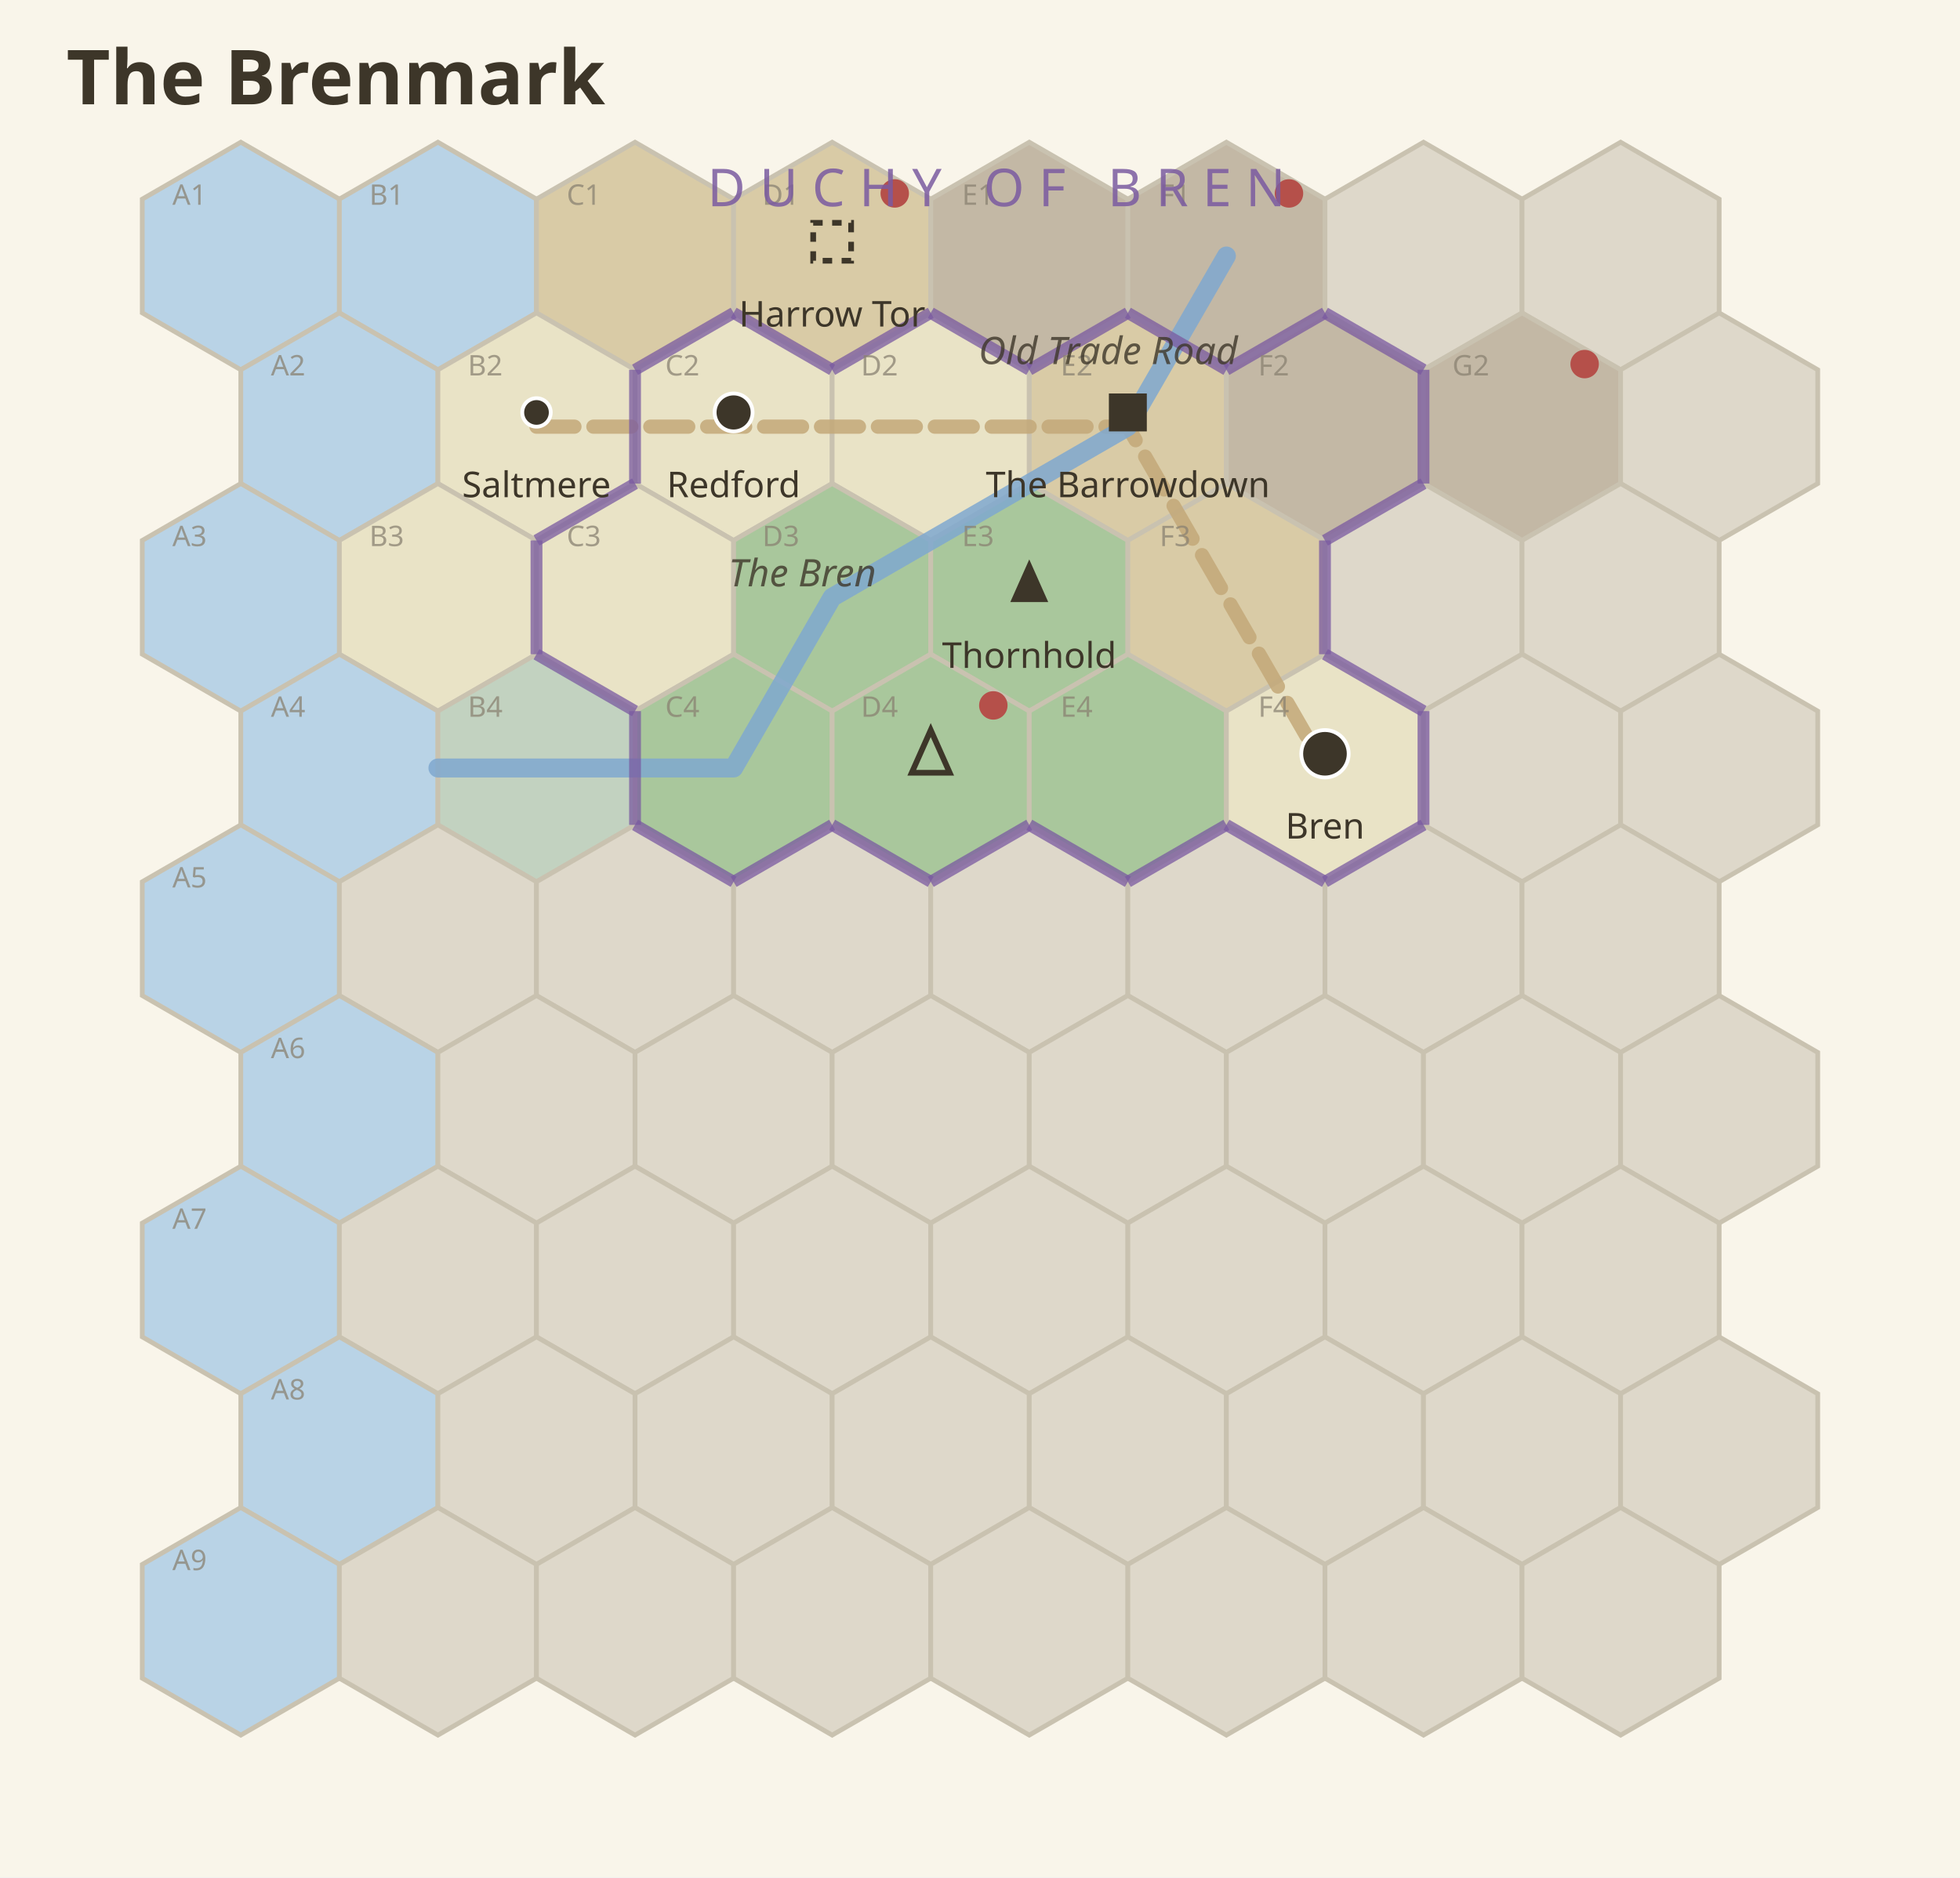
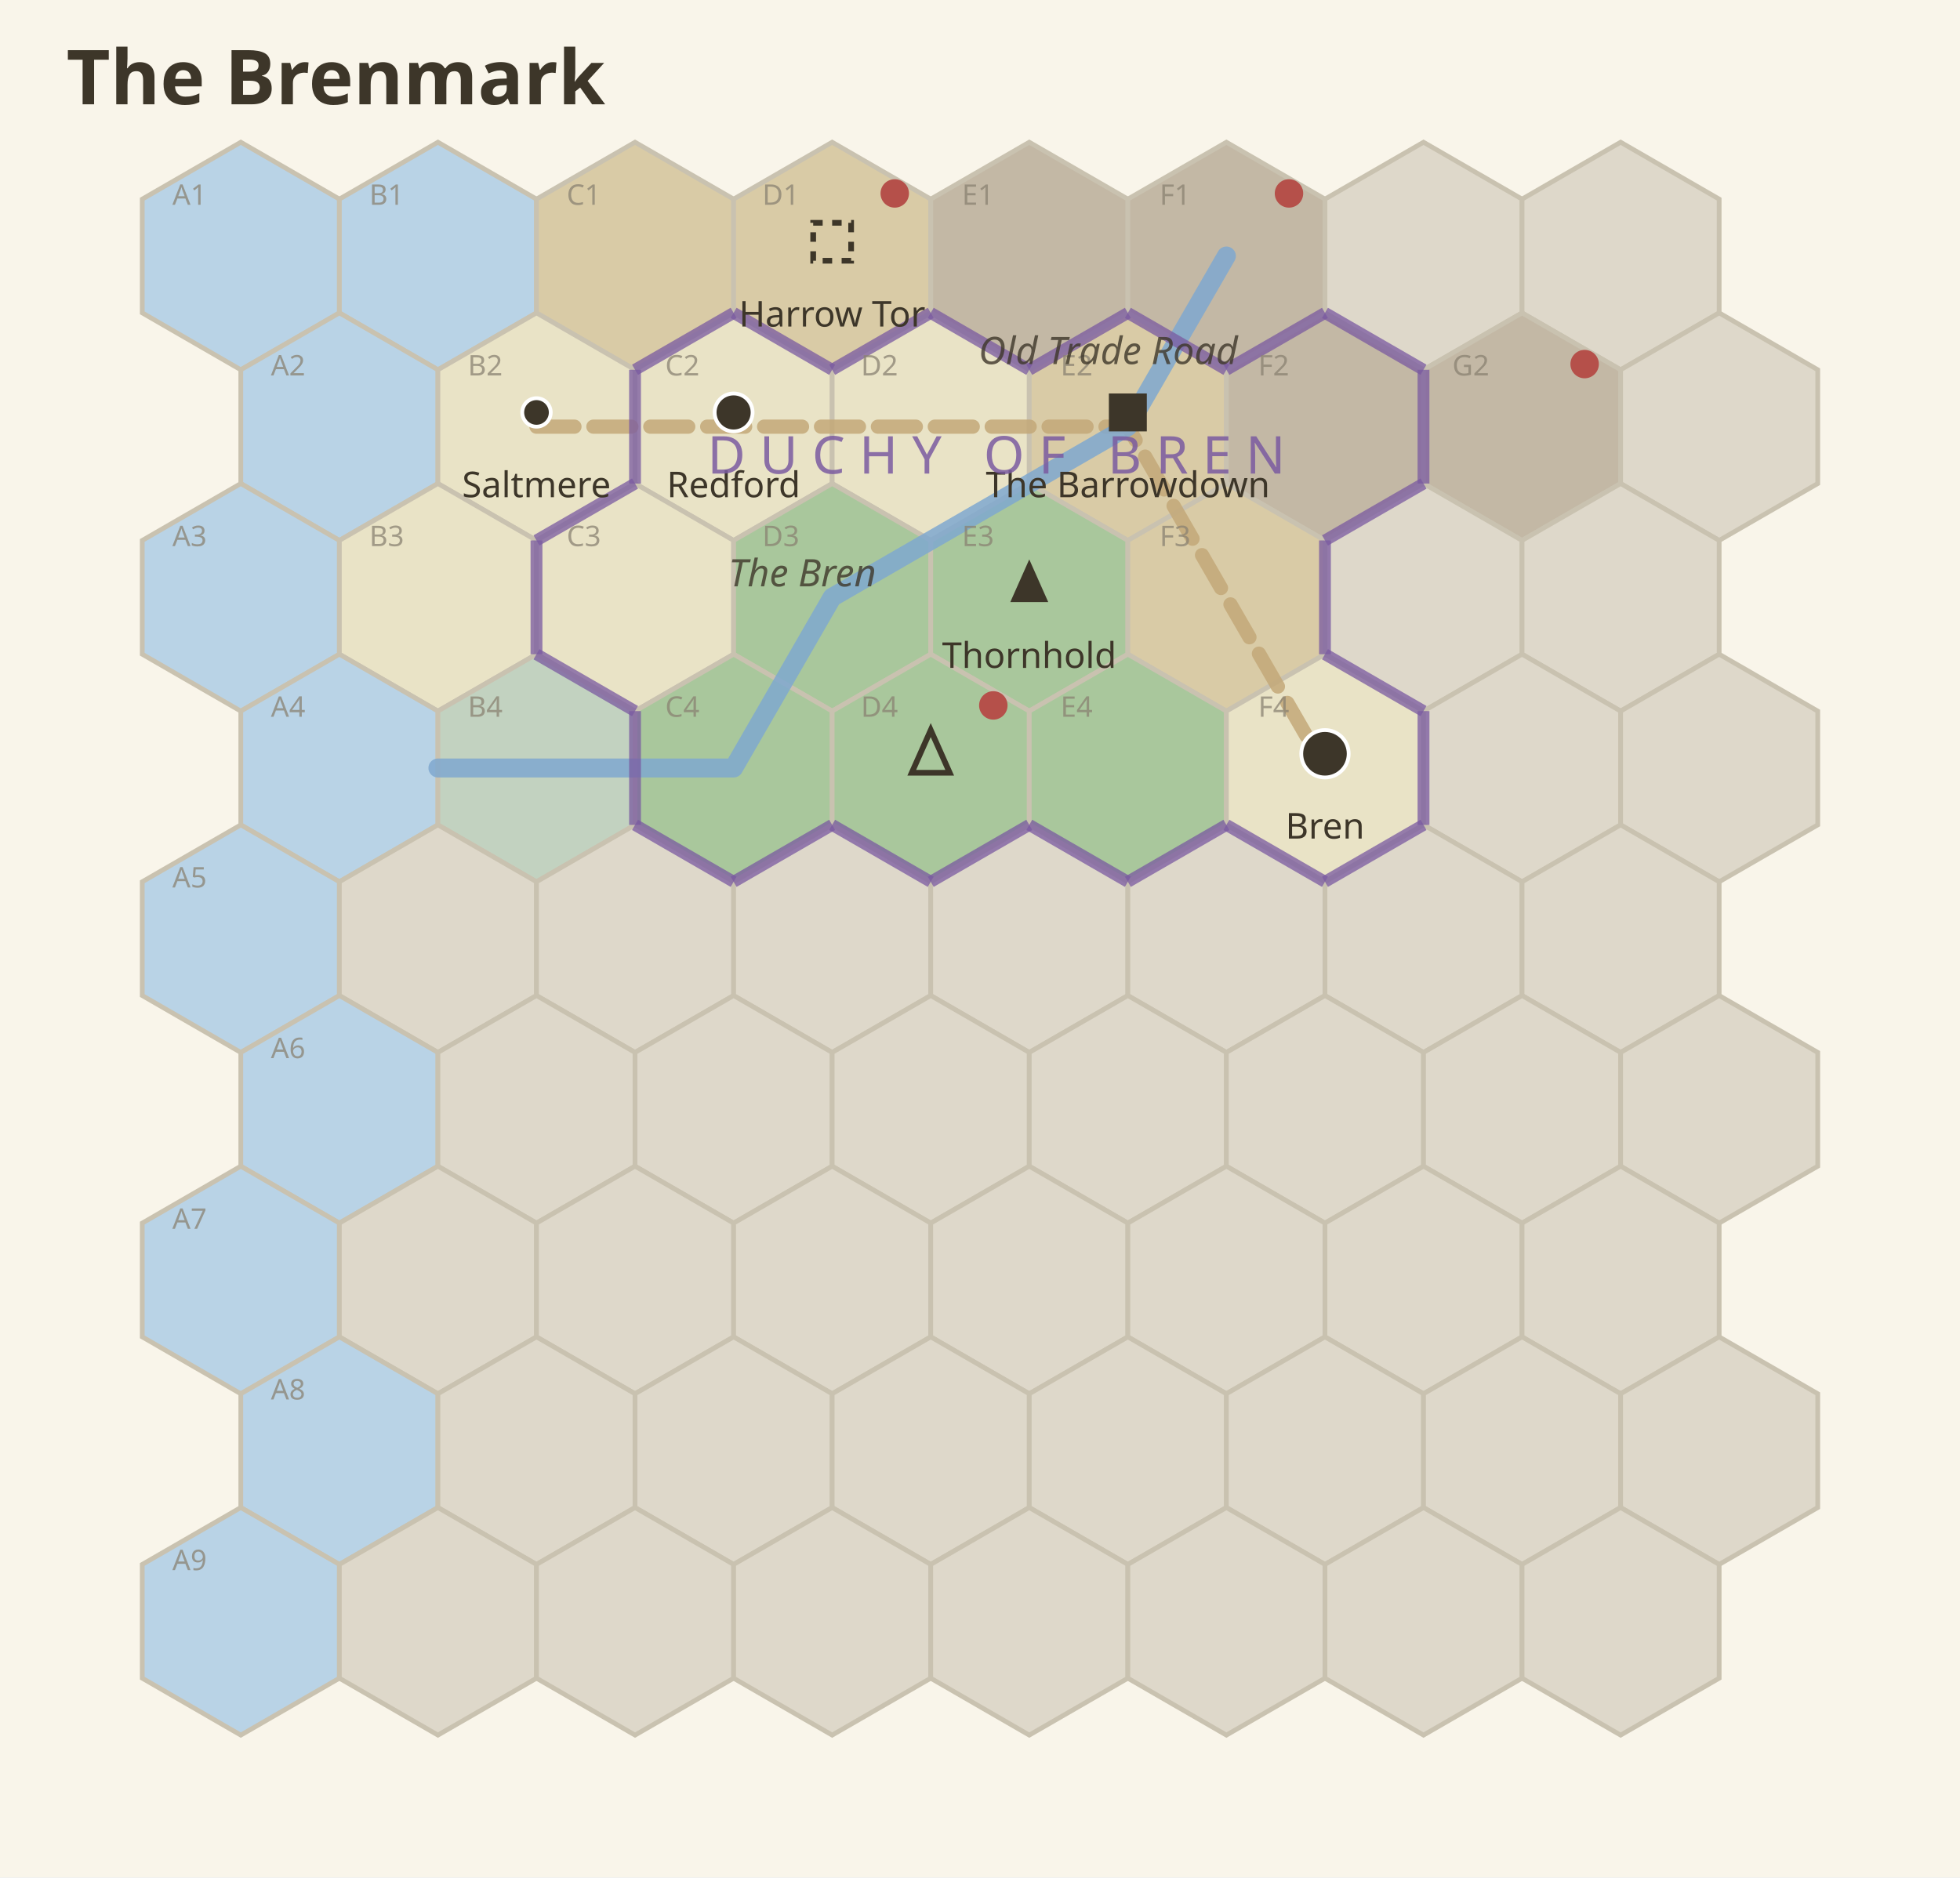
<svg xmlns="http://www.w3.org/2000/svg" viewBox="0 0 413.34 396" width="413.34" height="396" font-family="sans-serif">
  <rect x="0" y="0" width="413.34" height="396" fill="#f9f5ea" />
  <g>
    <polygon points="71.57,42 71.57,66 50.78,78 30,66 30,42 50.78,30" fill="#b9d3e6" stroke="#c9c2b0" stroke-width="1" />
  </g>
  <g>
    <polygon points="113.14,42 113.14,66 92.35,78 71.57,66 71.57,42 92.35,30" fill="#b9d3e6" stroke="#c9c2b0" stroke-width="1" />
  </g>
  <g>
    <polygon points="154.71,42 154.71,66 133.92,78 113.14,66 113.14,42 133.92,30" fill="#d9cba6" stroke="#c9c2b0" stroke-width="1" />
  </g>
  <g>
    <polygon points="196.28,42 196.28,66 175.49,78 154.71,66 154.71,42 175.49,30" fill="#d9cba6" stroke="#c9c2b0" stroke-width="1" />
  </g>
  <g>
    <polygon points="237.85,42 237.85,66 217.06,78 196.28,66 196.28,42 217.06,30" fill="#c3b8a5" stroke="#c9c2b0" stroke-width="1" />
  </g>
  <g>
    <polygon points="279.42,42 279.42,66 258.63,78 237.85,66 237.85,42 258.63,30" fill="#c3b8a5" stroke="#c9c2b0" stroke-width="1" />
  </g>
  <g>
    <polygon points="320.98,42 320.98,66 300.2,78 279.42,66 279.42,42 300.2,30" fill="#ded8ca" stroke="#c9c2b0" stroke-width="1" />
  </g>
  <g>
    <polygon points="362.55,42 362.55,66 341.77,78 320.98,66 320.98,42 341.77,30" fill="#ded8ca" stroke="#c9c2b0" stroke-width="1" />
  </g>
  <g>
    <polygon points="92.35,78 92.35,102 71.57,114 50.78,102 50.78,78 71.57,66" fill="#b9d3e6" stroke="#c9c2b0" stroke-width="1" />
  </g>
  <g>
    <polygon points="133.92,78 133.92,102 113.14,114 92.35,102 92.35,78 113.14,66" fill="#e9e3c6" stroke="#c9c2b0" stroke-width="1" />
  </g>
  <g>
    <polygon points="175.49,78 175.49,102 154.71,114 133.92,102 133.92,78 154.71,66" fill="#e9e3c6" stroke="#c9c2b0" stroke-width="1" />
  </g>
  <g>
    <polygon points="217.06,78 217.06,102 196.28,114 175.49,102 175.49,78 196.28,66" fill="#e9e3c6" stroke="#c9c2b0" stroke-width="1" />
  </g>
  <g>
    <polygon points="258.63,78 258.63,102 237.85,114 217.06,102 217.06,78 237.85,66" fill="#d9cba6" stroke="#c9c2b0" stroke-width="1" />
  </g>
  <g>
    <polygon points="300.2,78 300.2,102 279.42,114 258.63,102 258.63,78 279.42,66" fill="#c3b8a5" stroke="#c9c2b0" stroke-width="1" />
  </g>
  <g>
    <polygon points="341.77,78 341.77,102 320.98,114 300.2,102 300.2,78 320.98,66" fill="#c3b8a5" stroke="#c9c2b0" stroke-width="1" />
  </g>
  <g>
    <polygon points="383.34,78 383.34,102 362.55,114 341.77,102 341.77,78 362.55,66" fill="#ded8ca" stroke="#c9c2b0" stroke-width="1" />
  </g>
  <g>
    <polygon points="71.57,114 71.57,138 50.78,150 30,138 30,114 50.78,102" fill="#b9d3e6" stroke="#c9c2b0" stroke-width="1" />
  </g>
  <g>
    <polygon points="113.14,114 113.14,138 92.35,150 71.57,138 71.57,114 92.35,102" fill="#e9e3c6" stroke="#c9c2b0" stroke-width="1" />
  </g>
  <g>
    <polygon points="154.71,114 154.71,138 133.92,150 113.14,138 113.14,114 133.92,102" fill="#e9e3c6" stroke="#c9c2b0" stroke-width="1" />
  </g>
  <g>
    <polygon points="196.28,114 196.28,138 175.49,150 154.71,138 154.71,114 175.49,102" fill="#a9c79c" stroke="#c9c2b0" stroke-width="1" />
  </g>
  <g>
    <polygon points="237.85,114 237.85,138 217.06,150 196.28,138 196.28,114 217.06,102" fill="#a9c79c" stroke="#c9c2b0" stroke-width="1" />
  </g>
  <g>
    <polygon points="279.42,114 279.42,138 258.63,150 237.85,138 237.85,114 258.63,102" fill="#d9cba6" stroke="#c9c2b0" stroke-width="1" />
  </g>
  <g>
    <polygon points="320.98,114 320.98,138 300.2,150 279.42,138 279.42,114 300.2,102" fill="#ded8ca" stroke="#c9c2b0" stroke-width="1" />
  </g>
  <g>
    <polygon points="362.55,114 362.55,138 341.77,150 320.98,138 320.98,114 341.77,102" fill="#ded8ca" stroke="#c9c2b0" stroke-width="1" />
  </g>
  <g>
    <polygon points="92.35,150 92.35,174 71.57,186 50.78,174 50.78,150 71.57,138" fill="#b9d3e6" stroke="#c9c2b0" stroke-width="1" />
  </g>
  <g>
    <polygon points="133.92,150 133.92,174 113.14,186 92.35,174 92.35,150 113.14,138" fill="#c2d2c0" stroke="#c9c2b0" stroke-width="1" />
  </g>
  <g>
    <polygon points="175.49,150 175.49,174 154.71,186 133.92,174 133.92,150 154.71,138" fill="#a9c79c" stroke="#c9c2b0" stroke-width="1" />
  </g>
  <g>
    <polygon points="217.06,150 217.06,174 196.28,186 175.49,174 175.49,150 196.28,138" fill="#a9c79c" stroke="#c9c2b0" stroke-width="1" />
  </g>
  <g>
    <polygon points="258.63,150 258.63,174 237.85,186 217.06,174 217.06,150 237.85,138" fill="#a9c79c" stroke="#c9c2b0" stroke-width="1" />
  </g>
  <g>
    <polygon points="300.2,150 300.2,174 279.42,186 258.63,174 258.63,150 279.42,138" fill="#e9e3c6" stroke="#c9c2b0" stroke-width="1" />
  </g>
  <g>
    <polygon points="341.77,150 341.77,174 320.98,186 300.2,174 300.2,150 320.98,138" fill="#ded8ca" stroke="#c9c2b0" stroke-width="1" />
  </g>
  <g>
    <polygon points="383.34,150 383.34,174 362.55,186 341.77,174 341.77,150 362.55,138" fill="#ded8ca" stroke="#c9c2b0" stroke-width="1" />
  </g>
  <g>
    <polygon points="71.57,186 71.57,210 50.78,222 30,210 30,186 50.78,174" fill="#b9d3e6" stroke="#c9c2b0" stroke-width="1" />
  </g>
  <g>
    <polygon points="113.14,186 113.14,210 92.35,222 71.57,210 71.57,186 92.35,174" fill="#ded8ca" stroke="#c9c2b0" stroke-width="1" />
  </g>
  <g>
    <polygon points="154.71,186 154.71,210 133.92,222 113.14,210 113.14,186 133.92,174" fill="#ded8ca" stroke="#c9c2b0" stroke-width="1" />
  </g>
  <g>
    <polygon points="196.28,186 196.28,210 175.49,222 154.71,210 154.71,186 175.49,174" fill="#ded8ca" stroke="#c9c2b0" stroke-width="1" />
  </g>
  <g>
    <polygon points="237.85,186 237.85,210 217.06,222 196.28,210 196.28,186 217.06,174" fill="#ded8ca" stroke="#c9c2b0" stroke-width="1" />
  </g>
  <g>
    <polygon points="279.42,186 279.42,210 258.63,222 237.85,210 237.85,186 258.63,174" fill="#ded8ca" stroke="#c9c2b0" stroke-width="1" />
  </g>
  <g>
    <polygon points="320.98,186 320.98,210 300.2,222 279.42,210 279.42,186 300.2,174" fill="#ded8ca" stroke="#c9c2b0" stroke-width="1" />
  </g>
  <g>
    <polygon points="362.55,186 362.55,210 341.77,222 320.98,210 320.98,186 341.77,174" fill="#ded8ca" stroke="#c9c2b0" stroke-width="1" />
  </g>
  <g>
    <polygon points="92.35,222 92.35,246 71.57,258 50.78,246 50.78,222 71.57,210" fill="#b9d3e6" stroke="#c9c2b0" stroke-width="1" />
  </g>
  <g>
    <polygon points="133.92,222 133.92,246 113.14,258 92.35,246 92.35,222 113.14,210" fill="#ded8ca" stroke="#c9c2b0" stroke-width="1" />
  </g>
  <g>
    <polygon points="175.49,222 175.49,246 154.71,258 133.92,246 133.92,222 154.71,210" fill="#ded8ca" stroke="#c9c2b0" stroke-width="1" />
  </g>
  <g>
    <polygon points="217.06,222 217.06,246 196.28,258 175.49,246 175.49,222 196.28,210" fill="#ded8ca" stroke="#c9c2b0" stroke-width="1" />
  </g>
  <g>
    <polygon points="258.63,222 258.63,246 237.85,258 217.06,246 217.06,222 237.85,210" fill="#ded8ca" stroke="#c9c2b0" stroke-width="1" />
  </g>
  <g>
    <polygon points="300.2,222 300.2,246 279.42,258 258.63,246 258.63,222 279.42,210" fill="#ded8ca" stroke="#c9c2b0" stroke-width="1" />
  </g>
  <g>
    <polygon points="341.77,222 341.77,246 320.98,258 300.2,246 300.2,222 320.98,210" fill="#ded8ca" stroke="#c9c2b0" stroke-width="1" />
  </g>
  <g>
    <polygon points="383.34,222 383.34,246 362.55,258 341.77,246 341.77,222 362.55,210" fill="#ded8ca" stroke="#c9c2b0" stroke-width="1" />
  </g>
  <g>
    <polygon points="71.57,258 71.57,282 50.78,294 30,282 30,258 50.78,246" fill="#b9d3e6" stroke="#c9c2b0" stroke-width="1" />
  </g>
  <g>
    <polygon points="113.14,258 113.14,282 92.35,294 71.57,282 71.57,258 92.35,246" fill="#ded8ca" stroke="#c9c2b0" stroke-width="1" />
  </g>
  <g>
    <polygon points="154.71,258 154.71,282 133.92,294 113.14,282 113.14,258 133.92,246" fill="#ded8ca" stroke="#c9c2b0" stroke-width="1" />
  </g>
  <g>
    <polygon points="196.28,258 196.28,282 175.49,294 154.71,282 154.71,258 175.49,246" fill="#ded8ca" stroke="#c9c2b0" stroke-width="1" />
  </g>
  <g>
    <polygon points="237.85,258 237.85,282 217.06,294 196.28,282 196.28,258 217.06,246" fill="#ded8ca" stroke="#c9c2b0" stroke-width="1" />
  </g>
  <g>
    <polygon points="279.42,258 279.42,282 258.63,294 237.85,282 237.85,258 258.63,246" fill="#ded8ca" stroke="#c9c2b0" stroke-width="1" />
  </g>
  <g>
    <polygon points="320.98,258 320.98,282 300.2,294 279.42,282 279.42,258 300.2,246" fill="#ded8ca" stroke="#c9c2b0" stroke-width="1" />
  </g>
  <g>
    <polygon points="362.55,258 362.55,282 341.77,294 320.98,282 320.98,258 341.77,246" fill="#ded8ca" stroke="#c9c2b0" stroke-width="1" />
  </g>
  <g>
    <polygon points="92.35,294 92.35,318 71.57,330 50.78,318 50.78,294 71.57,282" fill="#b9d3e6" stroke="#c9c2b0" stroke-width="1" />
  </g>
  <g>
    <polygon points="133.92,294 133.92,318 113.14,330 92.35,318 92.35,294 113.14,282" fill="#ded8ca" stroke="#c9c2b0" stroke-width="1" />
  </g>
  <g>
    <polygon points="175.49,294 175.49,318 154.71,330 133.92,318 133.92,294 154.71,282" fill="#ded8ca" stroke="#c9c2b0" stroke-width="1" />
  </g>
  <g>
    <polygon points="217.06,294 217.06,318 196.28,330 175.49,318 175.49,294 196.28,282" fill="#ded8ca" stroke="#c9c2b0" stroke-width="1" />
  </g>
  <g>
    <polygon points="258.63,294 258.63,318 237.85,330 217.06,318 217.06,294 237.85,282" fill="#ded8ca" stroke="#c9c2b0" stroke-width="1" />
  </g>
  <g>
    <polygon points="300.2,294 300.2,318 279.42,330 258.63,318 258.63,294 279.42,282" fill="#ded8ca" stroke="#c9c2b0" stroke-width="1" />
  </g>
  <g>
    <polygon points="341.77,294 341.77,318 320.98,330 300.2,318 300.2,294 320.98,282" fill="#ded8ca" stroke="#c9c2b0" stroke-width="1" />
  </g>
  <g>
    <polygon points="383.34,294 383.34,318 362.55,330 341.77,318 341.77,294 362.55,282" fill="#ded8ca" stroke="#c9c2b0" stroke-width="1" />
  </g>
  <g>
    <polygon points="71.57,330 71.57,354 50.78,366 30,354 30,330 50.78,318" fill="#b9d3e6" stroke="#c9c2b0" stroke-width="1" />
  </g>
  <g>
    <polygon points="113.14,330 113.14,354 92.35,366 71.57,354 71.57,330 92.35,318" fill="#ded8ca" stroke="#c9c2b0" stroke-width="1" />
  </g>
  <g>
    <polygon points="154.71,330 154.71,354 133.92,366 113.14,354 113.14,330 133.92,318" fill="#ded8ca" stroke="#c9c2b0" stroke-width="1" />
  </g>
  <g>
    <polygon points="196.28,330 196.28,354 175.49,366 154.71,354 154.71,330 175.49,318" fill="#ded8ca" stroke="#c9c2b0" stroke-width="1" />
  </g>
  <g>
    <polygon points="237.85,330 237.85,354 217.06,366 196.28,354 196.28,330 217.06,318" fill="#ded8ca" stroke="#c9c2b0" stroke-width="1" />
  </g>
  <g>
    <polygon points="279.42,330 279.42,354 258.63,366 237.85,354 237.85,330 258.63,318" fill="#ded8ca" stroke="#c9c2b0" stroke-width="1" />
  </g>
  <g>
    <polygon points="320.98,330 320.98,354 300.2,366 279.42,354 279.42,330 300.2,318" fill="#ded8ca" stroke="#c9c2b0" stroke-width="1" />
  </g>
  <g>
    <polygon points="362.55,330 362.55,354 341.77,366 320.98,354 320.98,330 341.77,318" fill="#ded8ca" stroke="#c9c2b0" stroke-width="1" />
  </g>
  <g id="cd-the-brenmark-old-trade-road">
    <polyline points="113.14,90 154.71,90 196.28,90 237.85,90 258.63,126 279.42,162" fill="none" stroke="#c3a878" stroke-width="3" stroke-dasharray="8 4" stroke-linejoin="round" stroke-linecap="round" opacity="0.85" />
  </g>
  <g id="cd-the-brenmark-the-bren">
    <polyline points="258.63,54 237.85,90 175.49,126 154.71,162 113.14,162 92.35,162" fill="none" stroke="#7fa8cf" stroke-width="4" stroke-linejoin="round" stroke-linecap="round" opacity="0.85" />
  </g>
  <g id="cd-the-brenmark-duchy-of-bren">
    <line x1="133.92" y1="102" x2="133.92" y2="78" stroke="#7a5aa0" stroke-width="2.5" opacity="0.75" />
    <line x1="133.92" y1="78" x2="154.71" y2="66" stroke="#7a5aa0" stroke-width="2.5" opacity="0.75" />
    <line x1="154.71" y1="66" x2="175.49" y2="78" stroke="#7a5aa0" stroke-width="2.5" opacity="0.75" />
    <line x1="133.92" y1="150" x2="113.14" y2="138" stroke="#7a5aa0" stroke-width="2.5" opacity="0.75" />
    <line x1="113.14" y1="138" x2="113.14" y2="114" stroke="#7a5aa0" stroke-width="2.5" opacity="0.75" />
    <line x1="113.14" y1="114" x2="133.92" y2="102" stroke="#7a5aa0" stroke-width="2.5" opacity="0.75" />
    <line x1="175.49" y1="174" x2="154.71" y2="186" stroke="#7a5aa0" stroke-width="2.5" opacity="0.75" />
    <line x1="154.71" y1="186" x2="133.92" y2="174" stroke="#7a5aa0" stroke-width="2.5" opacity="0.75" />
    <line x1="133.92" y1="174" x2="133.92" y2="150" stroke="#7a5aa0" stroke-width="2.5" opacity="0.75" />
    <line x1="175.49" y1="78" x2="196.28" y2="66" stroke="#7a5aa0" stroke-width="2.5" opacity="0.75" />
    <line x1="196.28" y1="66" x2="217.06" y2="78" stroke="#7a5aa0" stroke-width="2.5" opacity="0.75" />
    <line x1="217.06" y1="174" x2="196.28" y2="186" stroke="#7a5aa0" stroke-width="2.5" opacity="0.75" />
    <line x1="196.28" y1="186" x2="175.49" y2="174" stroke="#7a5aa0" stroke-width="2.5" opacity="0.75" />
    <line x1="217.06" y1="78" x2="237.85" y2="66" stroke="#7a5aa0" stroke-width="2.5" opacity="0.75" />
    <line x1="237.85" y1="66" x2="258.63" y2="78" stroke="#7a5aa0" stroke-width="2.5" opacity="0.75" />
    <line x1="258.63" y1="174" x2="237.85" y2="186" stroke="#7a5aa0" stroke-width="2.5" opacity="0.75" />
    <line x1="237.85" y1="186" x2="217.06" y2="174" stroke="#7a5aa0" stroke-width="2.5" opacity="0.75" />
    <line x1="300.2" y1="78" x2="300.2" y2="102" stroke="#7a5aa0" stroke-width="2.5" opacity="0.75" />
    <line x1="300.2" y1="102" x2="279.42" y2="114" stroke="#7a5aa0" stroke-width="2.5" opacity="0.75" />
    <line x1="258.63" y1="78" x2="279.42" y2="66" stroke="#7a5aa0" stroke-width="2.5" opacity="0.75" />
    <line x1="279.42" y1="66" x2="300.2" y2="78" stroke="#7a5aa0" stroke-width="2.5" opacity="0.75" />
    <line x1="279.42" y1="114" x2="279.42" y2="138" stroke="#7a5aa0" stroke-width="2.5" opacity="0.75" />
    <line x1="300.2" y1="150" x2="300.2" y2="174" stroke="#7a5aa0" stroke-width="2.5" opacity="0.75" />
    <line x1="300.2" y1="174" x2="279.42" y2="186" stroke="#7a5aa0" stroke-width="2.5" opacity="0.75" />
    <line x1="279.42" y1="186" x2="258.63" y2="174" stroke="#7a5aa0" stroke-width="2.5" opacity="0.75" />
    <line x1="279.42" y1="138" x2="300.2" y2="150" stroke="#7a5aa0" stroke-width="2.5" opacity="0.75" />
  </g>
  <rect x="171.49" y="47" width="8" height="8" fill="none" stroke="#3d3629" stroke-width="1.2" stroke-dasharray="2 2" />
  <circle cx="188.69" cy="40.8" r="3" fill="#b5504a" />
  <circle cx="271.83" cy="40.8" r="3" fill="#b5504a" />
  <circle cx="113.14" cy="87" r="3" fill="#3d3629" stroke="#fff" stroke-width="0.8" />
  <circle cx="154.71" cy="87" r="4" fill="#3d3629" stroke="#fff" stroke-width="0.8" />
  <rect x="233.85" y="83" width="8" height="8" fill="#3d3629" />
  <circle cx="334.18" cy="76.8" r="3" fill="#b5504a" />
  <polygon points="213.06,127 221.06,127 217.06,118" fill="#3d3629" />
  <polygon points="192.28,163 200.28,163 196.28,154" fill="none" stroke="#3d3629" stroke-width="1.2" />
  <circle cx="209.48" cy="148.8" r="3" fill="#b5504a" />
  <circle cx="279.42" cy="159" r="5" fill="#3d3629" stroke="#fff" stroke-width="0.8" />
  <text x="39.98" y="43.2" font-size="6" fill="#8a8272" opacity="0.75" text-anchor="middle" font-family="sans-serif">A1</text>
  <text x="81.55" y="43.2" font-size="6" fill="#8a8272" opacity="0.75" text-anchor="middle" font-family="sans-serif">B1</text>
  <text x="123.12" y="43.2" font-size="6" fill="#8a8272" opacity="0.75" text-anchor="middle" font-family="sans-serif">C1</text>
  <g id="cd-the-brenmark-harrow-tor">
    <text x="175.49" y="68.88" font-size="7.5" fill="#3d3629" text-anchor="middle" font-family="sans-serif">Harrow Tor</text>
  </g>
  <text x="164.68" y="43.2" font-size="6" fill="#8a8272" opacity="0.75" text-anchor="middle" font-family="sans-serif">D1</text>
  <text x="206.25" y="43.2" font-size="6" fill="#8a8272" opacity="0.75" text-anchor="middle" font-family="sans-serif">E1</text>
  <text x="247.82" y="43.2" font-size="6" fill="#8a8272" opacity="0.75" text-anchor="middle" font-family="sans-serif">F1</text>
  <text x="60.76" y="79.2" font-size="6" fill="#8a8272" opacity="0.75" text-anchor="middle" font-family="sans-serif">A2</text>
  <g id="cd-the-brenmark-saltmere">
    <text x="113.14" y="104.88" font-size="7.5" fill="#3d3629" text-anchor="middle" font-family="sans-serif">Saltmere</text>
  </g>
  <text x="102.33" y="79.2" font-size="6" fill="#8a8272" opacity="0.75" text-anchor="middle" font-family="sans-serif">B2</text>
  <g id="cd-the-brenmark-redford">
    <text x="154.71" y="104.88" font-size="7.5" fill="#3d3629" text-anchor="middle" font-family="sans-serif">Redford</text>
  </g>
  <text x="143.9" y="79.2" font-size="6" fill="#8a8272" opacity="0.75" text-anchor="middle" font-family="sans-serif">C2</text>
  <text x="185.47" y="79.2" font-size="6" fill="#8a8272" opacity="0.75" text-anchor="middle" font-family="sans-serif">D2</text>
  <g id="cd-the-brenmark-the-barrowdown">
    <text x="237.85" y="104.88" font-size="7.5" fill="#3d3629" text-anchor="middle" font-family="sans-serif">The Barrowdown</text>
  </g>
  <text x="227.04" y="79.2" font-size="6" fill="#8a8272" opacity="0.75" text-anchor="middle" font-family="sans-serif">E2</text>
  <text x="268.61" y="79.2" font-size="6" fill="#8a8272" opacity="0.75" text-anchor="middle" font-family="sans-serif">F2</text>
  <text x="310.18" y="79.2" font-size="6" fill="#8a8272" opacity="0.75" text-anchor="middle" font-family="sans-serif">G2</text>
  <text x="39.98" y="115.2" font-size="6" fill="#8a8272" opacity="0.75" text-anchor="middle" font-family="sans-serif">A3</text>
  <text x="81.55" y="115.2" font-size="6" fill="#8a8272" opacity="0.75" text-anchor="middle" font-family="sans-serif">B3</text>
  <text x="123.12" y="115.2" font-size="6" fill="#8a8272" opacity="0.75" text-anchor="middle" font-family="sans-serif">C3</text>
  <text x="164.68" y="115.2" font-size="6" fill="#8a8272" opacity="0.75" text-anchor="middle" font-family="sans-serif">D3</text>
  <g id="cd-the-brenmark-thornhold">
    <text x="217.06" y="140.88" font-size="7.5" fill="#3d3629" text-anchor="middle" font-family="sans-serif">Thornhold</text>
  </g>
  <text x="206.25" y="115.2" font-size="6" fill="#8a8272" opacity="0.75" text-anchor="middle" font-family="sans-serif">E3</text>
  <text x="247.82" y="115.2" font-size="6" fill="#8a8272" opacity="0.75" text-anchor="middle" font-family="sans-serif">F3</text>
  <text x="60.76" y="151.2" font-size="6" fill="#8a8272" opacity="0.75" text-anchor="middle" font-family="sans-serif">A4</text>
  <text x="102.33" y="151.2" font-size="6" fill="#8a8272" opacity="0.75" text-anchor="middle" font-family="sans-serif">B4</text>
  <text x="143.9" y="151.2" font-size="6" fill="#8a8272" opacity="0.75" text-anchor="middle" font-family="sans-serif">C4</text>
  <text x="185.47" y="151.2" font-size="6" fill="#8a8272" opacity="0.75" text-anchor="middle" font-family="sans-serif">D4</text>
  <text x="227.04" y="151.2" font-size="6" fill="#8a8272" opacity="0.75" text-anchor="middle" font-family="sans-serif">E4</text>
  <g id="cd-the-brenmark-bren">
    <text x="279.42" y="176.88" font-size="7.5" fill="#3d3629" text-anchor="middle" font-family="sans-serif">Bren</text>
  </g>
  <text x="268.61" y="151.2" font-size="6" fill="#8a8272" opacity="0.75" text-anchor="middle" font-family="sans-serif">F4</text>
  <text x="39.98" y="187.2" font-size="6" fill="#8a8272" opacity="0.75" text-anchor="middle" font-family="sans-serif">A5</text>
  <text x="60.76" y="223.2" font-size="6" fill="#8a8272" opacity="0.75" text-anchor="middle" font-family="sans-serif">A6</text>
  <text x="39.98" y="259.2" font-size="6" fill="#8a8272" opacity="0.75" text-anchor="middle" font-family="sans-serif">A7</text>
  <text x="60.76" y="295.2" font-size="6" fill="#8a8272" opacity="0.75" text-anchor="middle" font-family="sans-serif">A8</text>
  <text x="39.98" y="331.2" font-size="6" fill="#8a8272" opacity="0.75" text-anchor="middle" font-family="sans-serif">A9</text>
  <text x="233.69" y="76.8" font-size="8" fill="#3d3629" opacity="0.8" font-style="italic" text-anchor="middle" font-family="sans-serif">Old Trade Road</text>
  <text x="169.2" y="123.69" font-size="8" fill="#3d3629" opacity="0.8" font-style="italic" text-anchor="middle" font-family="sans-serif">The Bren</text>
-   <text x="210.13" y="43.5" font-size="11" letter-spacing="3" fill="#7a5aa0" opacity="0.85" text-anchor="middle" font-family="sans-serif">DUCHY OF BREN</text>
+   <text x="210.13" y="99.9" font-size="11" letter-spacing="3" fill="#7a5aa0" opacity="0.85" text-anchor="middle" font-family="sans-serif">DUCHY OF BREN</text>
  <text x="14" y="22" font-size="16" font-weight="bold" fill="#3d3629" font-family="sans-serif">The Brenmark</text>
</svg>
